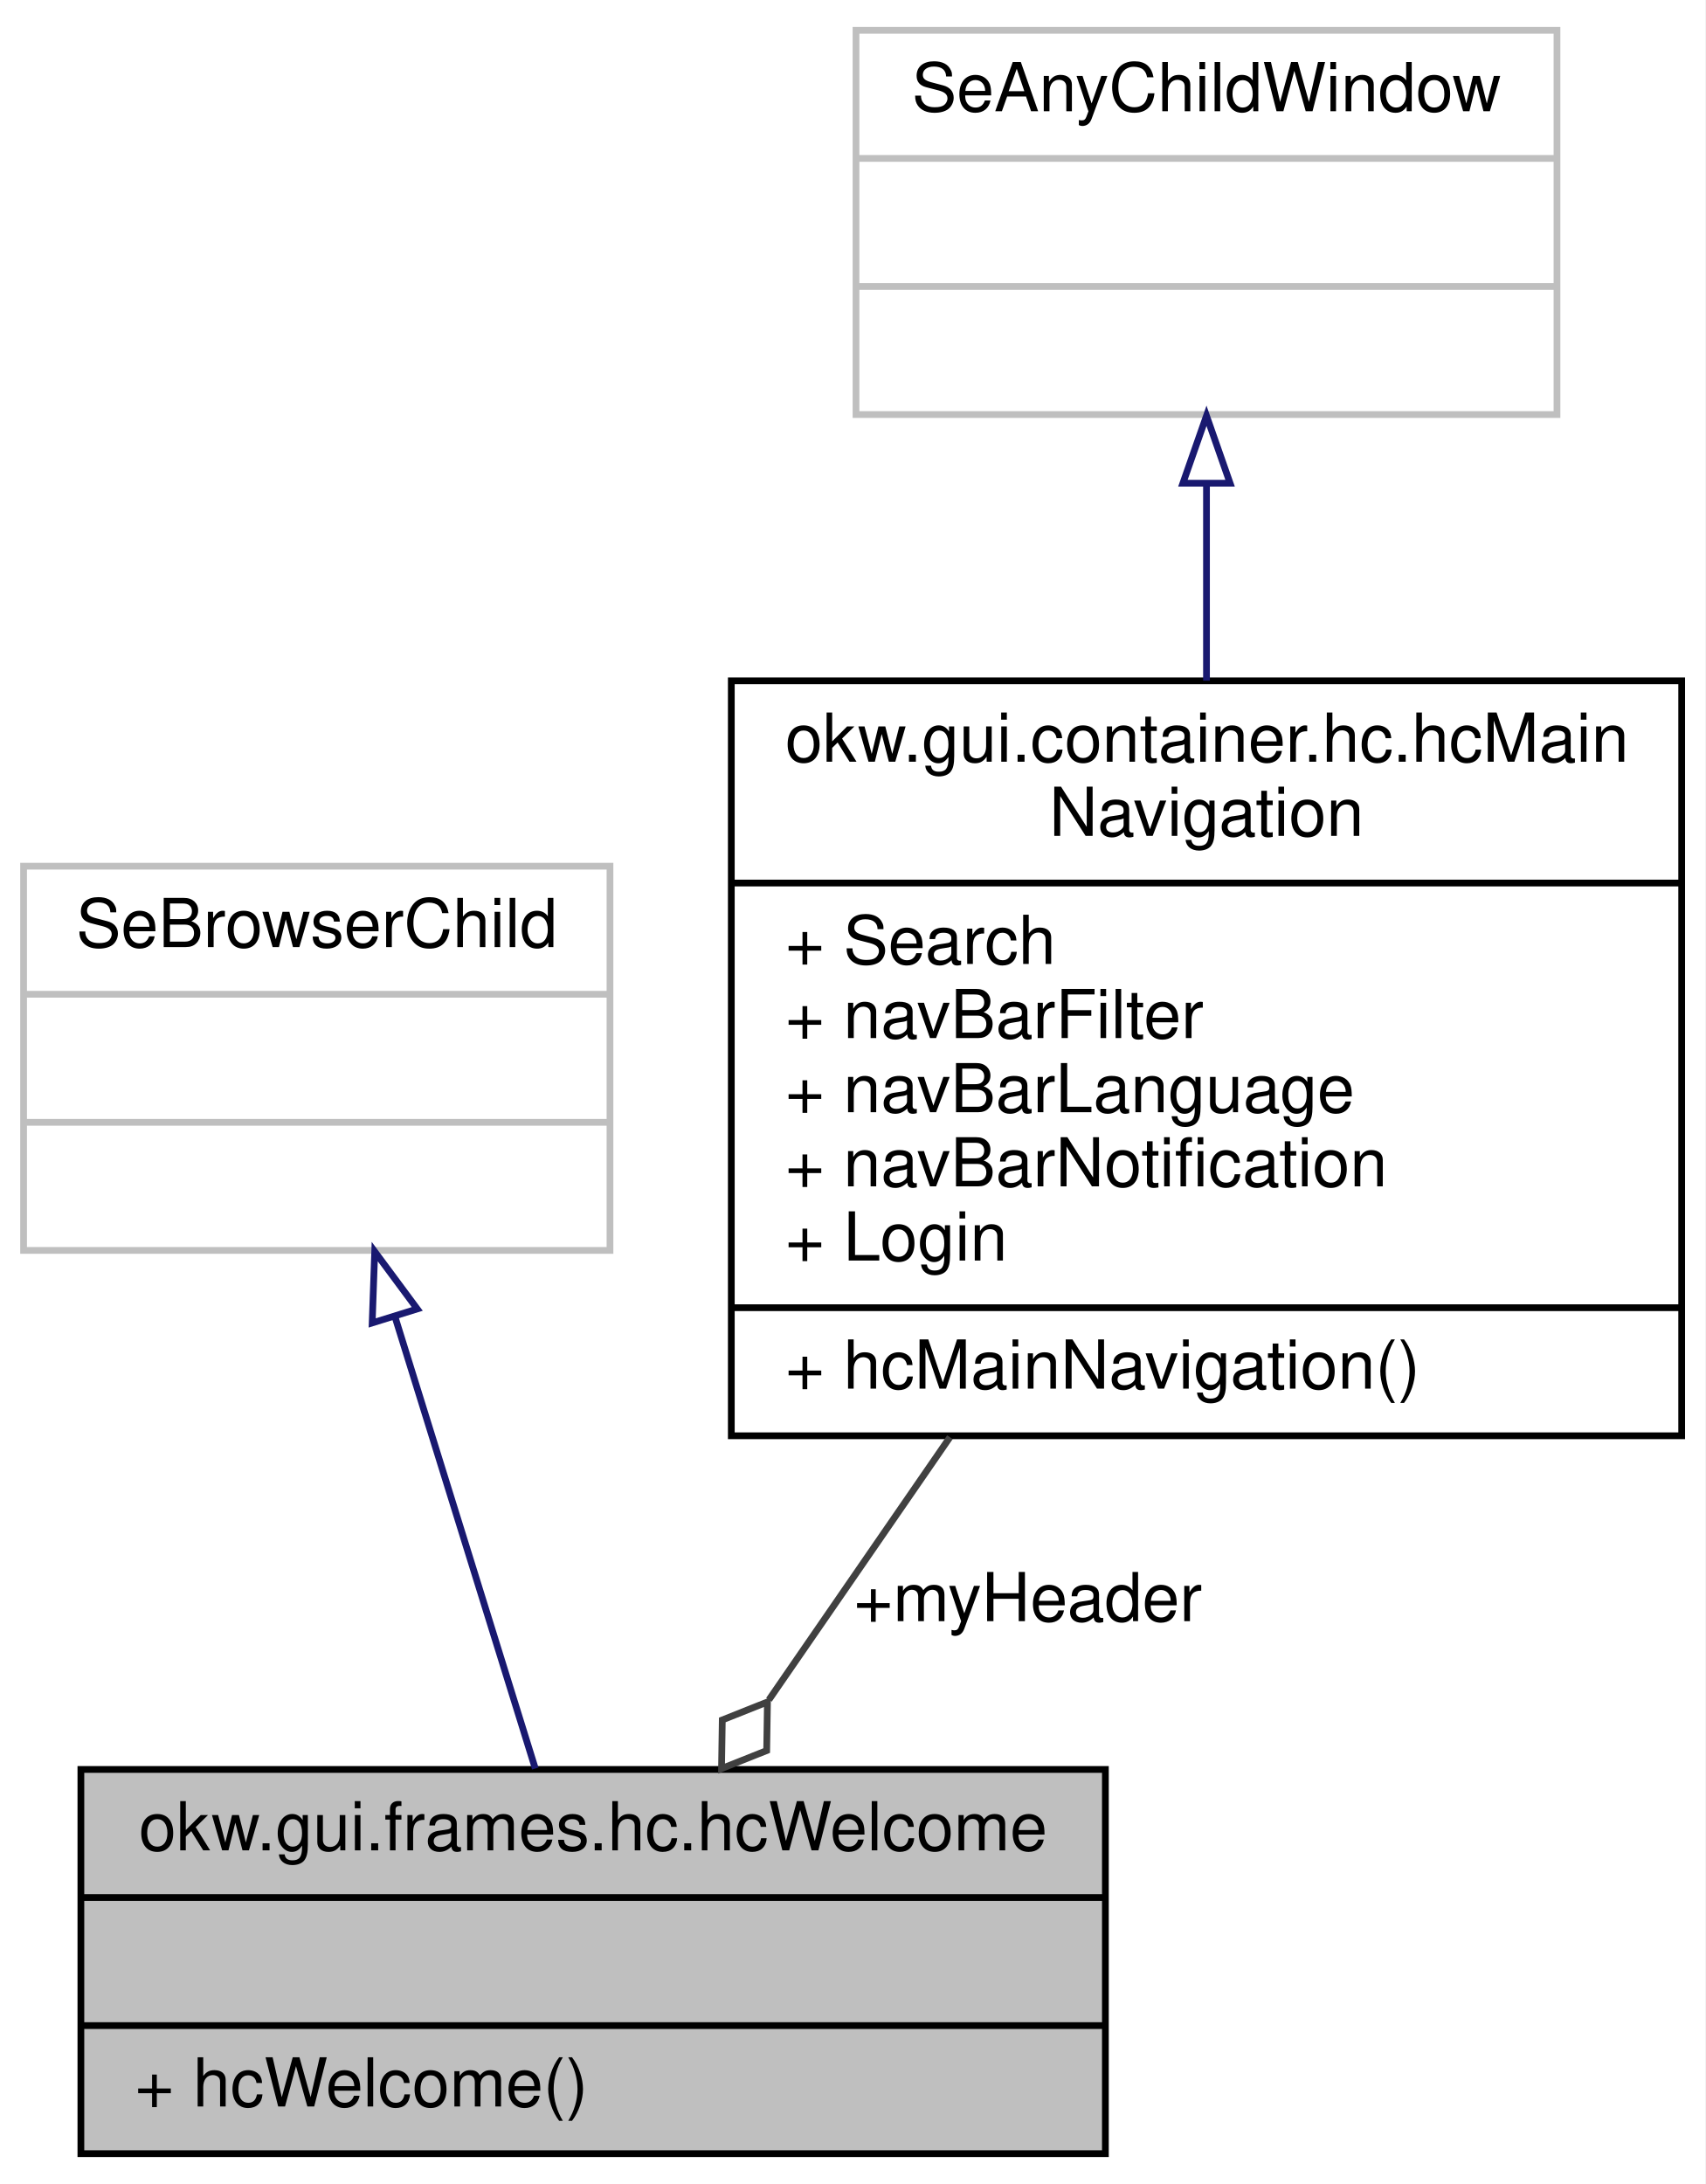
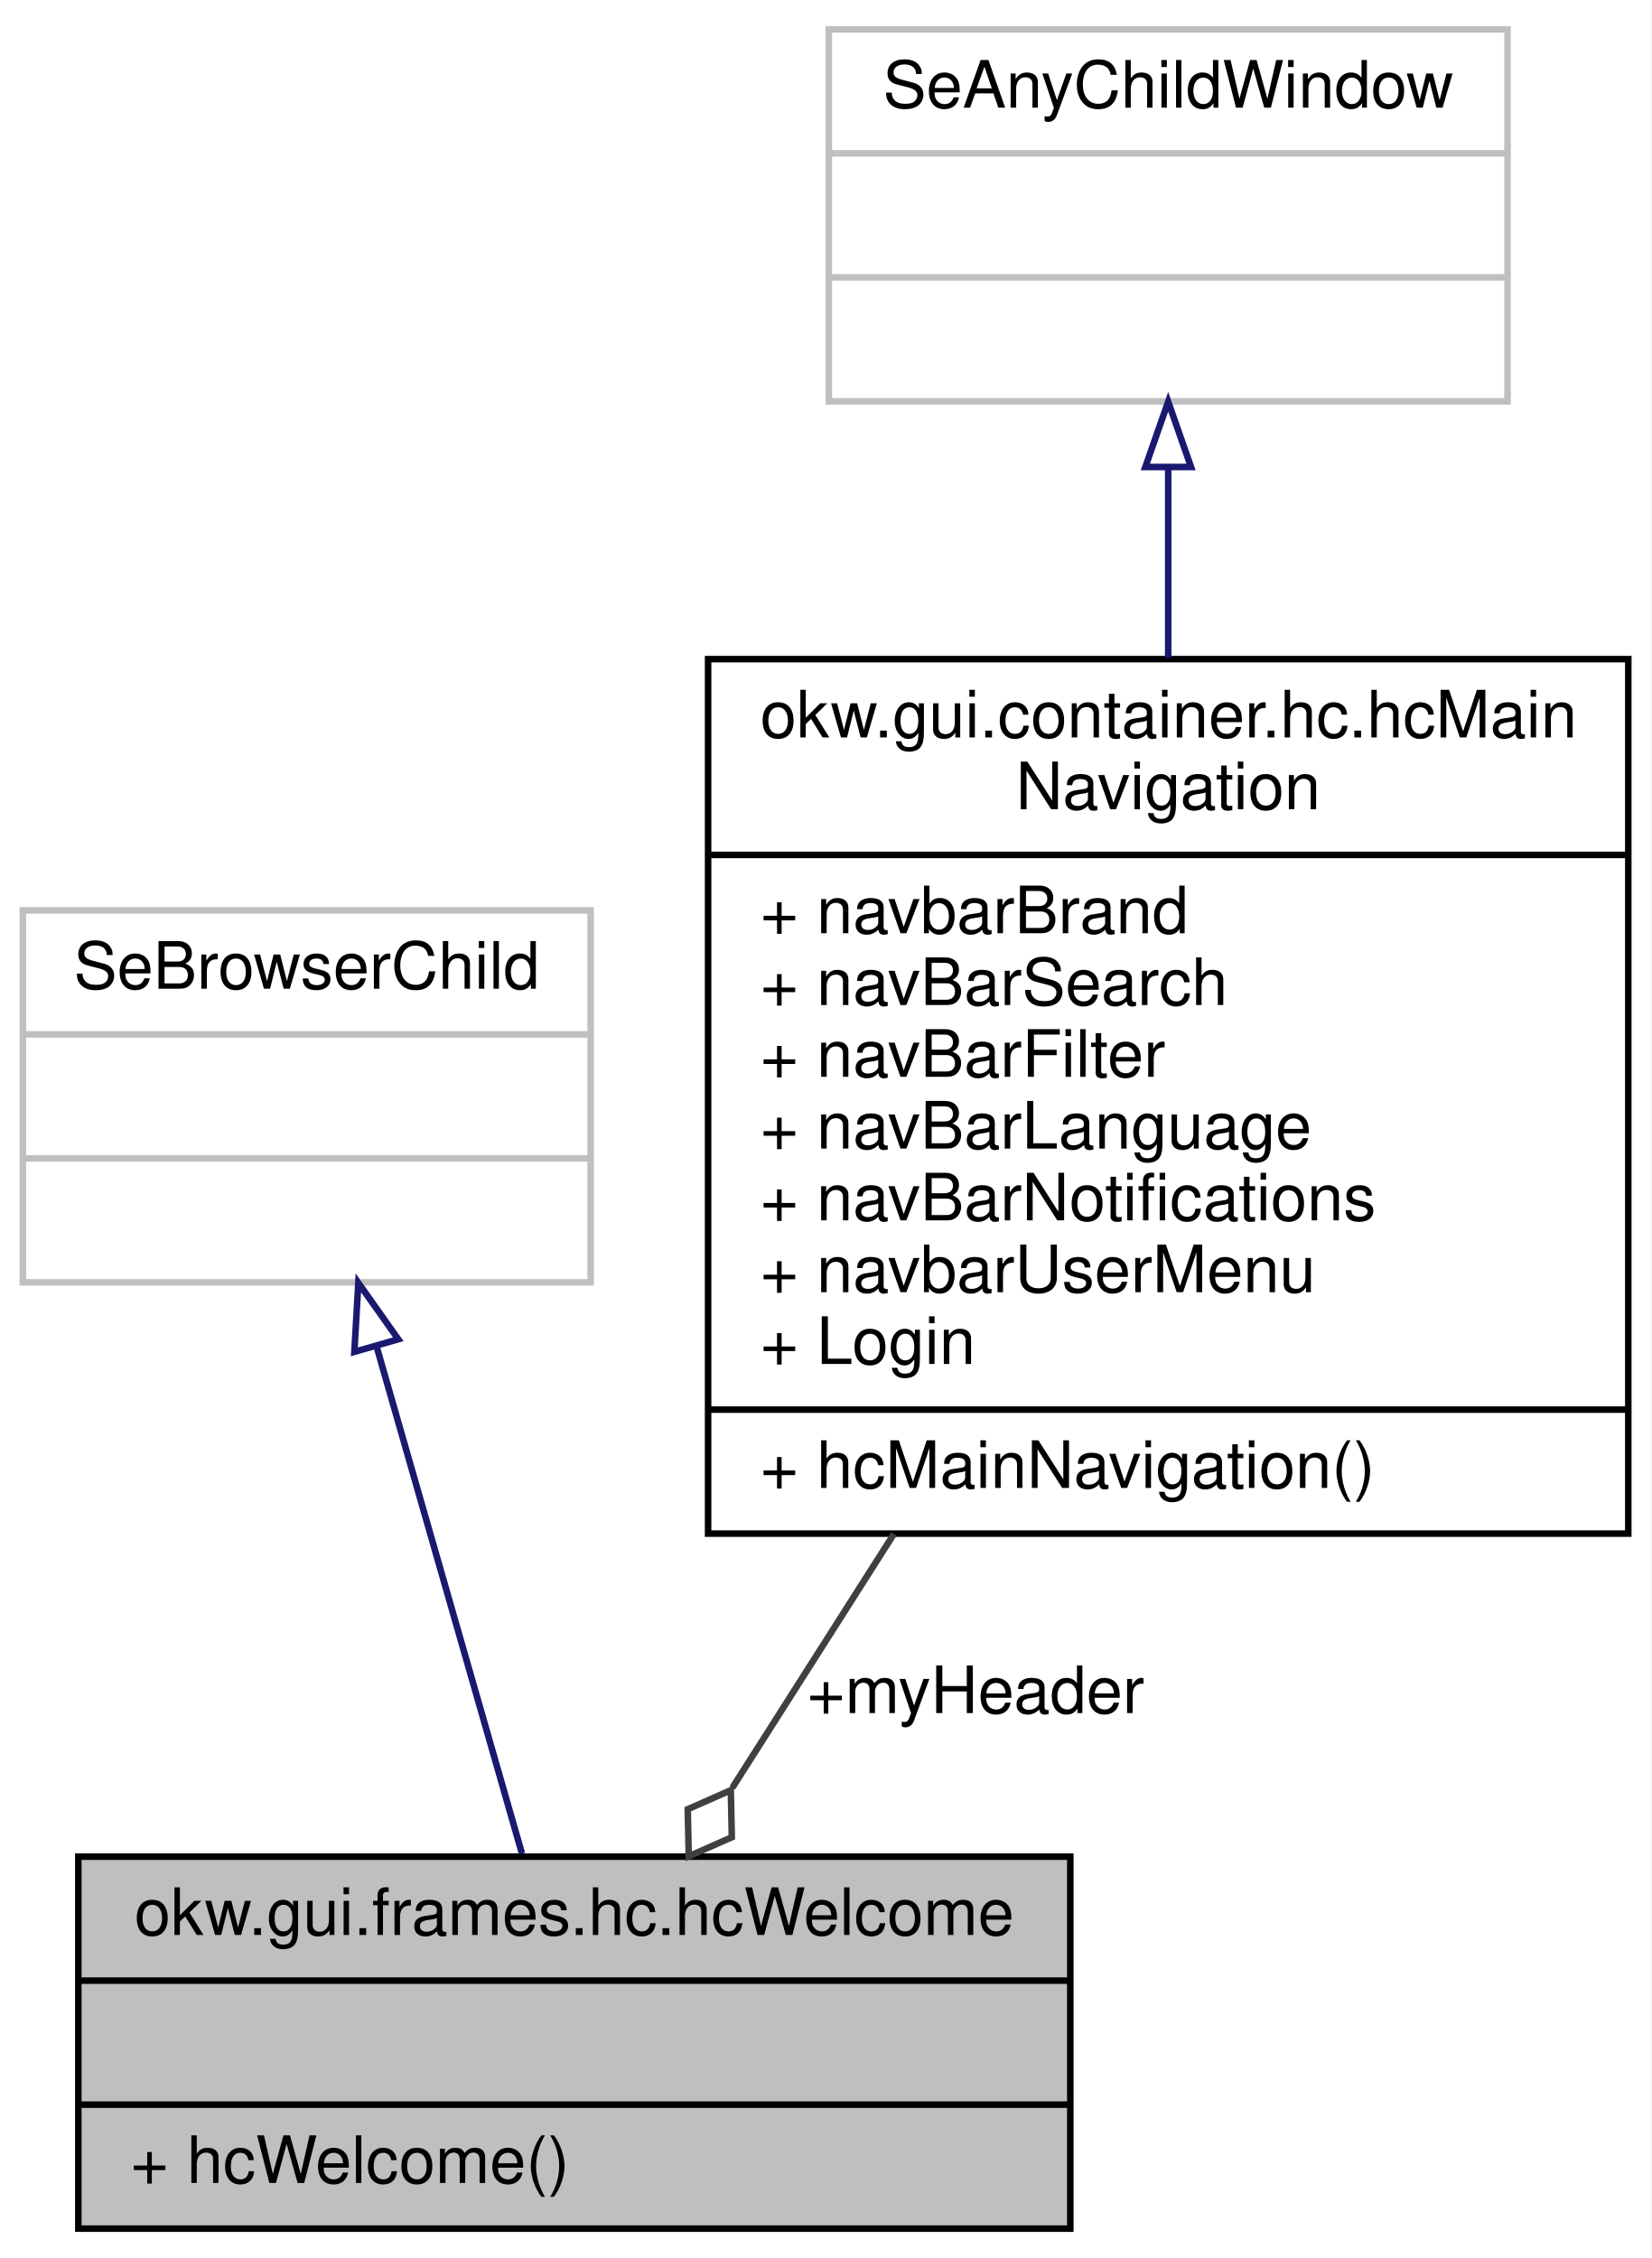
- <svg xmlns="http://www.w3.org/2000/svg" xmlns:xlink="http://www.w3.org/1999/xlink" width="253pt" height="324pt" viewBox="0.00 0.00 253.00 324.00">
-   <g id="graph0" class="graph" transform="scale(1 1) rotate(0) translate(4 320)">
-     <polygon fill="white" stroke="none" points="-4,4 -4,-320 249,-320 249,4 -4,4" />
+ <svg xmlns="http://www.w3.org/2000/svg" xmlns:xlink="http://www.w3.org/1999/xlink" width="253pt" height="346pt" viewBox="0.00 0.00 253.00 346.00">
+   <g id="graph0" class="graph" transform="scale(1 1) rotate(0) translate(4 342)">
+     <polygon fill="white" stroke="none" points="-4,4 -4,-342 249,-342 249,4 -4,4" />
    <g id="node1" class="node">
      <polygon fill="#bfbfbf" stroke="black" points="8,-0.5 8,-57.5 160,-57.5 160,-0.5 8,-0.5" />
      <text text-anchor="middle" x="84" y="-45.5" font-family="Helvetica,sans-Serif" font-size="10.00">okw.gui.frames.hc.hcWelcome</text>
      <polyline fill="none" stroke="black" points="8,-38.5 160,-38.5 " />
      <text text-anchor="middle" x="84" y="-26.5" font-family="Helvetica,sans-Serif" font-size="10.00"> </text>
      <polyline fill="none" stroke="black" points="8,-19.5 160,-19.5 " />
      <text text-anchor="start" x="16" y="-7.5" font-family="Helvetica,sans-Serif" font-size="10.00">+ hcWelcome()</text>
    </g>
    <g id="node2" class="node">
-       <polygon fill="white" stroke="#bfbfbf" points="-0.5,-134.5 -0.5,-191.5 86.5,-191.5 86.5,-134.5 -0.5,-134.5" />
-       <text text-anchor="middle" x="43" y="-179.5" font-family="Helvetica,sans-Serif" font-size="10.00">SeBrowserChild</text>
-       <polyline fill="none" stroke="#bfbfbf" points="-0.5,-172.5 86.5,-172.5 " />
-       <text text-anchor="middle" x="43" y="-160.5" font-family="Helvetica,sans-Serif" font-size="10.00"> </text>
-       <polyline fill="none" stroke="#bfbfbf" points="-0.5,-153.5 86.5,-153.5 " />
-       <text text-anchor="middle" x="43" y="-141.5" font-family="Helvetica,sans-Serif" font-size="10.00"> </text>
+       <polygon fill="white" stroke="#bfbfbf" points="-0.5,-145.5 -0.5,-202.5 86.5,-202.5 86.5,-145.5 -0.5,-145.5" />
+       <text text-anchor="middle" x="43" y="-190.5" font-family="Helvetica,sans-Serif" font-size="10.00">SeBrowserChild</text>
+       <polyline fill="none" stroke="#bfbfbf" points="-0.5,-183.5 86.5,-183.5 " />
+       <text text-anchor="middle" x="43" y="-171.5" font-family="Helvetica,sans-Serif" font-size="10.00"> </text>
+       <polyline fill="none" stroke="#bfbfbf" points="-0.5,-164.5 86.5,-164.5 " />
+       <text text-anchor="middle" x="43" y="-152.5" font-family="Helvetica,sans-Serif" font-size="10.00"> </text>
    </g>
    <g id="edge1" class="edge">
-       <path fill="none" stroke="midnightblue" d="M54.609,-124.624C61.227,-103.317 69.378,-77.075 75.416,-57.635" />
-       <polygon fill="none" stroke="midnightblue" points="51.219,-123.74 51.595,-134.328 57.904,-125.817 51.219,-123.74" />
+       <path fill="none" stroke="midnightblue" d="M53.663,-135.809C60.639,-111.477 69.607,-80.199 75.979,-57.975" />
+       <polygon fill="none" stroke="midnightblue" points="50.297,-134.851 50.905,-145.428 57.026,-136.78 50.297,-134.851" />
    </g>
    <g id="node3" class="node">
      <g id="a_node3">
        <a xlink:href="classokw_1_1gui_1_1container_1_1hc_1_1hc_main_navigation.html" target="_top" xlink:title="main navigation GUI-Container Klasse enthält alle GUI-Objekte der Kopfzeile (Header). ">
-           <polygon fill="white" stroke="black" points="104.5,-107 104.5,-219 245.5,-219 245.5,-107 104.5,-107" />
-           <text text-anchor="start" x="112.5" y="-207" font-family="Helvetica,sans-Serif" font-size="10.00">okw.gui.container.hc.hcMain</text>
-           <text text-anchor="middle" x="175" y="-196" font-family="Helvetica,sans-Serif" font-size="10.00">Navigation</text>
-           <polyline fill="none" stroke="black" points="104.5,-189 245.5,-189 " />
-           <text text-anchor="start" x="112.5" y="-177" font-family="Helvetica,sans-Serif" font-size="10.00">+ Search</text>
-           <text text-anchor="start" x="112.5" y="-166" font-family="Helvetica,sans-Serif" font-size="10.00">+ navBarFilter</text>
-           <text text-anchor="start" x="112.5" y="-155" font-family="Helvetica,sans-Serif" font-size="10.00">+ navBarLanguage</text>
-           <text text-anchor="start" x="112.5" y="-144" font-family="Helvetica,sans-Serif" font-size="10.00">+ navBarNotification</text>
+           <polygon fill="white" stroke="black" points="104.5,-107 104.5,-241 245.5,-241 245.5,-107 104.5,-107" />
+           <text text-anchor="start" x="112.5" y="-229" font-family="Helvetica,sans-Serif" font-size="10.00">okw.gui.container.hc.hcMain</text>
+           <text text-anchor="middle" x="175" y="-218" font-family="Helvetica,sans-Serif" font-size="10.00">Navigation</text>
+           <polyline fill="none" stroke="black" points="104.5,-211 245.5,-211 " />
+           <text text-anchor="start" x="112.5" y="-199" font-family="Helvetica,sans-Serif" font-size="10.00">+ navbarBrand</text>
+           <text text-anchor="start" x="112.5" y="-188" font-family="Helvetica,sans-Serif" font-size="10.00">+ navBarSearch</text>
+           <text text-anchor="start" x="112.5" y="-177" font-family="Helvetica,sans-Serif" font-size="10.00">+ navBarFilter</text>
+           <text text-anchor="start" x="112.5" y="-166" font-family="Helvetica,sans-Serif" font-size="10.00">+ navBarLanguage</text>
+           <text text-anchor="start" x="112.5" y="-155" font-family="Helvetica,sans-Serif" font-size="10.00">+ navBarNotifications</text>
+           <text text-anchor="start" x="112.5" y="-144" font-family="Helvetica,sans-Serif" font-size="10.00">+ navbarUserMenu</text>
          <text text-anchor="start" x="112.5" y="-133" font-family="Helvetica,sans-Serif" font-size="10.00">+ Login</text>
          <polyline fill="none" stroke="black" points="104.5,-126 245.5,-126 " />
          <text text-anchor="start" x="112.5" y="-114" font-family="Helvetica,sans-Serif" font-size="10.00">+ hcMainNavigation()</text>
        </a>
      </g>
    </g>
    <g id="edge2" class="edge">
-       <path fill="none" stroke="#404040" d="M136.935,-106.785C127.894,-93.671 118.451,-79.973 110.086,-67.839" />
-       <polygon fill="none" stroke="#404040" points="109.86,-67.511 103.161,-64.842 103.049,-57.631 109.748,-60.301 109.86,-67.511" />
-       <text text-anchor="middle" x="148.5" y="-79.5" font-family="Helvetica,sans-Serif" font-size="10.00"> +myHeader</text>
+       <path fill="none" stroke="#404040" d="M132.963,-106.942C124.477,-93.607 115.83,-80.018 108.21,-68.045" />
+       <polygon fill="none" stroke="#404040" points="107.979,-67.681 101.383,-64.767 101.536,-57.557 108.132,-60.472 107.979,-67.681" />
+       <text text-anchor="middle" x="145.5" y="-79.5" font-family="Helvetica,sans-Serif" font-size="10.00"> +myHeader</text>
    </g>
    <g id="node4" class="node">
-       <polygon fill="white" stroke="#bfbfbf" points="123,-258.5 123,-315.5 227,-315.5 227,-258.5 123,-258.5" />
-       <text text-anchor="middle" x="175" y="-303.5" font-family="Helvetica,sans-Serif" font-size="10.00">SeAnyChildWindow</text>
-       <polyline fill="none" stroke="#bfbfbf" points="123,-296.5 227,-296.5 " />
-       <text text-anchor="middle" x="175" y="-284.5" font-family="Helvetica,sans-Serif" font-size="10.00"> </text>
-       <polyline fill="none" stroke="#bfbfbf" points="123,-277.5 227,-277.5 " />
-       <text text-anchor="middle" x="175" y="-265.5" font-family="Helvetica,sans-Serif" font-size="10.00"> </text>
+       <polygon fill="white" stroke="#bfbfbf" points="123,-280.5 123,-337.5 227,-337.5 227,-280.5 123,-280.5" />
+       <text text-anchor="middle" x="175" y="-325.5" font-family="Helvetica,sans-Serif" font-size="10.00">SeAnyChildWindow</text>
+       <polyline fill="none" stroke="#bfbfbf" points="123,-318.5 227,-318.5 " />
+       <text text-anchor="middle" x="175" y="-306.5" font-family="Helvetica,sans-Serif" font-size="10.00"> </text>
+       <polyline fill="none" stroke="#bfbfbf" points="123,-299.5 227,-299.5 " />
+       <text text-anchor="middle" x="175" y="-287.5" font-family="Helvetica,sans-Serif" font-size="10.00"> </text>
    </g>
    <g id="edge3" class="edge">
-       <path fill="none" stroke="midnightblue" d="M175,-248.273C175,-239.01 175,-228.906 175,-219.013" />
-       <polygon fill="none" stroke="midnightblue" points="171.5,-248.316 175,-258.316 178.5,-248.316 171.5,-248.316" />
+       <path fill="none" stroke="midnightblue" d="M175,-270.234C175,-261.145 175,-251.17 175,-241.203" />
+       <polygon fill="none" stroke="midnightblue" points="171.5,-270.442 175,-280.442 178.5,-270.442 171.5,-270.442" />
    </g>
  </g>
</svg>
